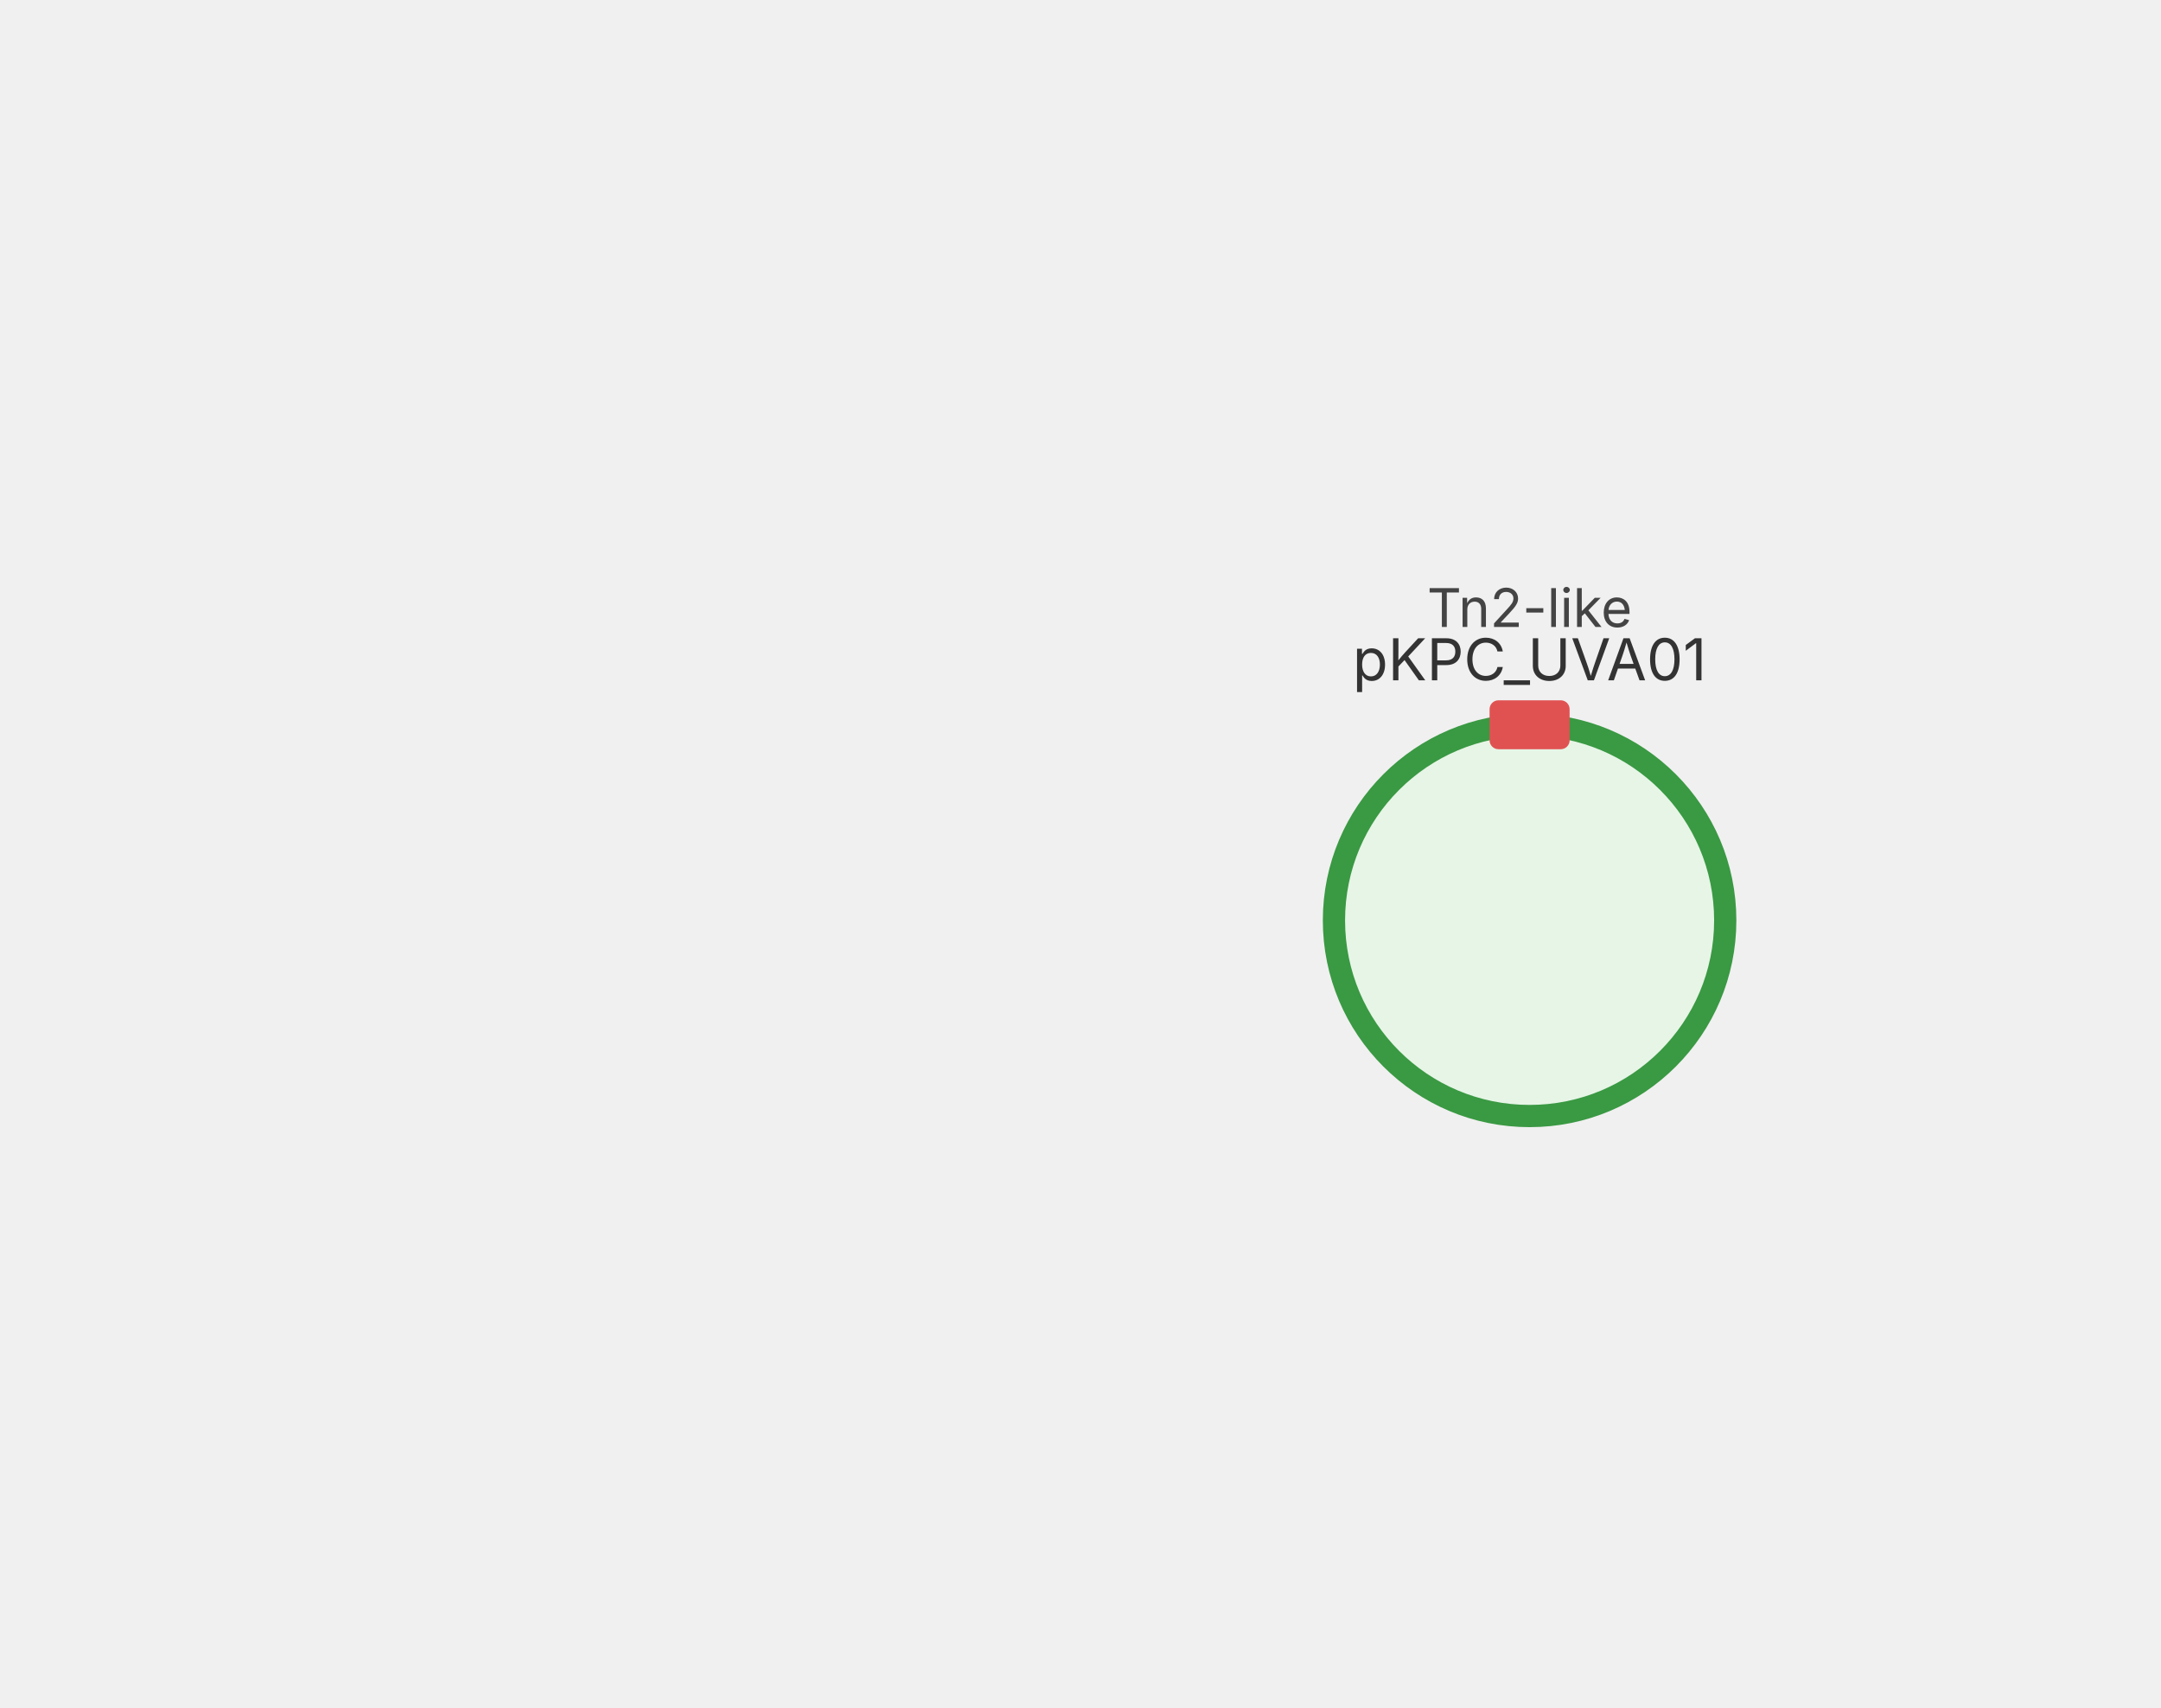
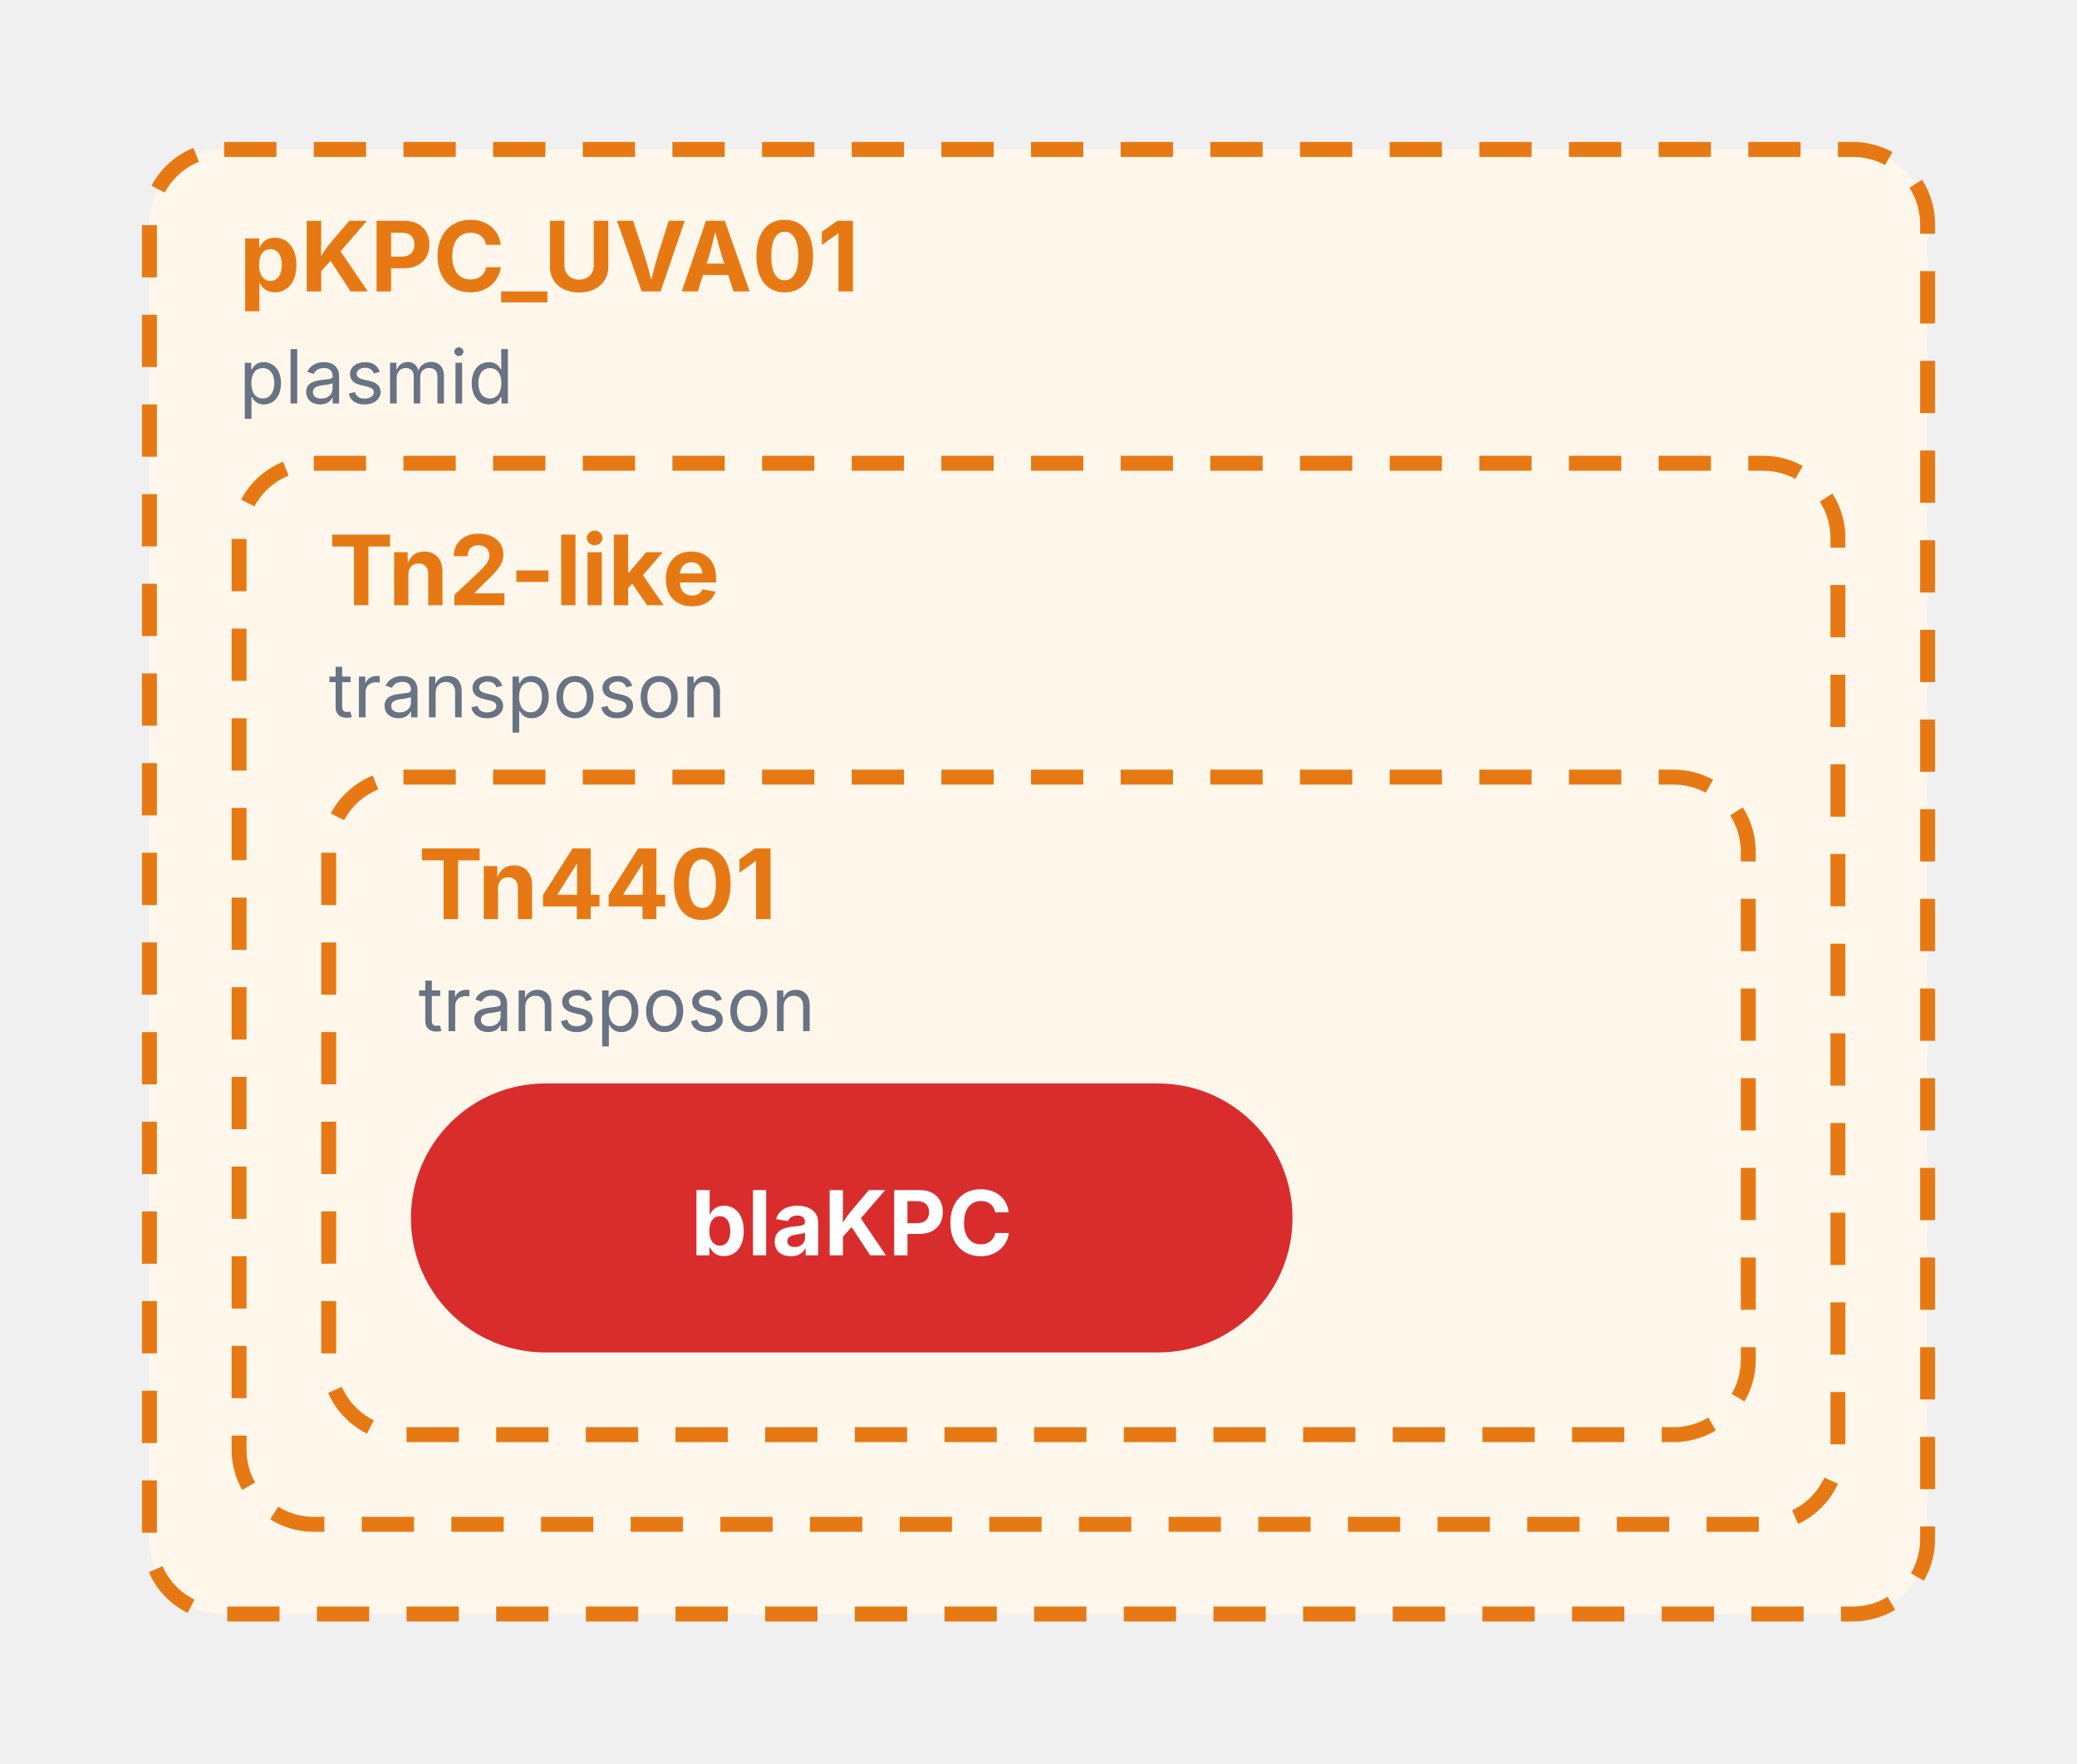
- <svg xmlns="http://www.w3.org/2000/svg" width="486" height="384" viewBox="0 0 486 384" style="background:white">
-   <circle cx="344.0" cy="207.0" r="44.0" fill="#e6f5e6" stroke="#3a9943" stroke-width="5" />
-   <text x="344.0" y="153.0" text-anchor="middle" font-size="13" fill="#333" font-family="Inter, Arial, sans-serif">pKPC_UVA01</text>
-   <rect x="335.0" y="157.5" width="18.0" height="11.0" fill="#e05252" rx="2" transform="rotate(0.0,344.0,163.0)" />
-   <text x="344.0" y="141.0" text-anchor="middle" font-size="12" fill="#444" font-family="Inter, Arial, sans-serif">Tn2-like</text>
+ <svg xmlns="http://www.w3.org/2000/svg" width="278" height="236" viewBox="0 0 278 236" role="img" aria-label="CellGen containment diagram" style="background:white">
+   <rect x="20" y="20" width="238" height="196" rx="10" fill="#fff7eb" stroke="#e77914" stroke-width="2" stroke-dasharray="7 5" />
+   <text x="32" y="39" font-family="Inter, Arial, sans-serif" font-size="13" font-weight="700" fill="#e77914" text-anchor="start">pKPC_UVA01</text>
+   <text x="32" y="54" font-family="Inter, Arial, sans-serif" font-size="10" font-weight="400" fill="#687384" text-anchor="start">plasmid</text>
+   <rect x="32" y="62" width="214" height="142" rx="10" fill="#fff7eb" stroke="#e77914" stroke-width="2" stroke-dasharray="7 5" />
+   <text x="44" y="81" font-family="Inter, Arial, sans-serif" font-size="13" font-weight="700" fill="#e77914" text-anchor="start">Tn2-like</text>
+   <text x="44" y="96" font-family="Inter, Arial, sans-serif" font-size="10" font-weight="400" fill="#687384" text-anchor="start">transposon</text>
+   <rect x="44" y="104" width="190" height="88" rx="10" fill="#fff7eb" stroke="#e77914" stroke-width="2" stroke-dasharray="7 5" />
+   <text x="56" y="123" font-family="Inter, Arial, sans-serif" font-size="13" font-weight="700" fill="#e77914" text-anchor="start">Tn4401</text>
+   <text x="56" y="138" font-family="Inter, Arial, sans-serif" font-size="10" font-weight="400" fill="#687384" text-anchor="start">transposon</text>
+   <rect x="56" y="146" width="116" height="34" rx="17" fill="#d92d2d" stroke="#d92d2d" stroke-width="2" />
+   <text x="114" y="168" font-family="Inter, Arial, sans-serif" font-size="12" font-weight="700" fill="#ffffff" text-anchor="middle">blaKPC</text>
</svg>
